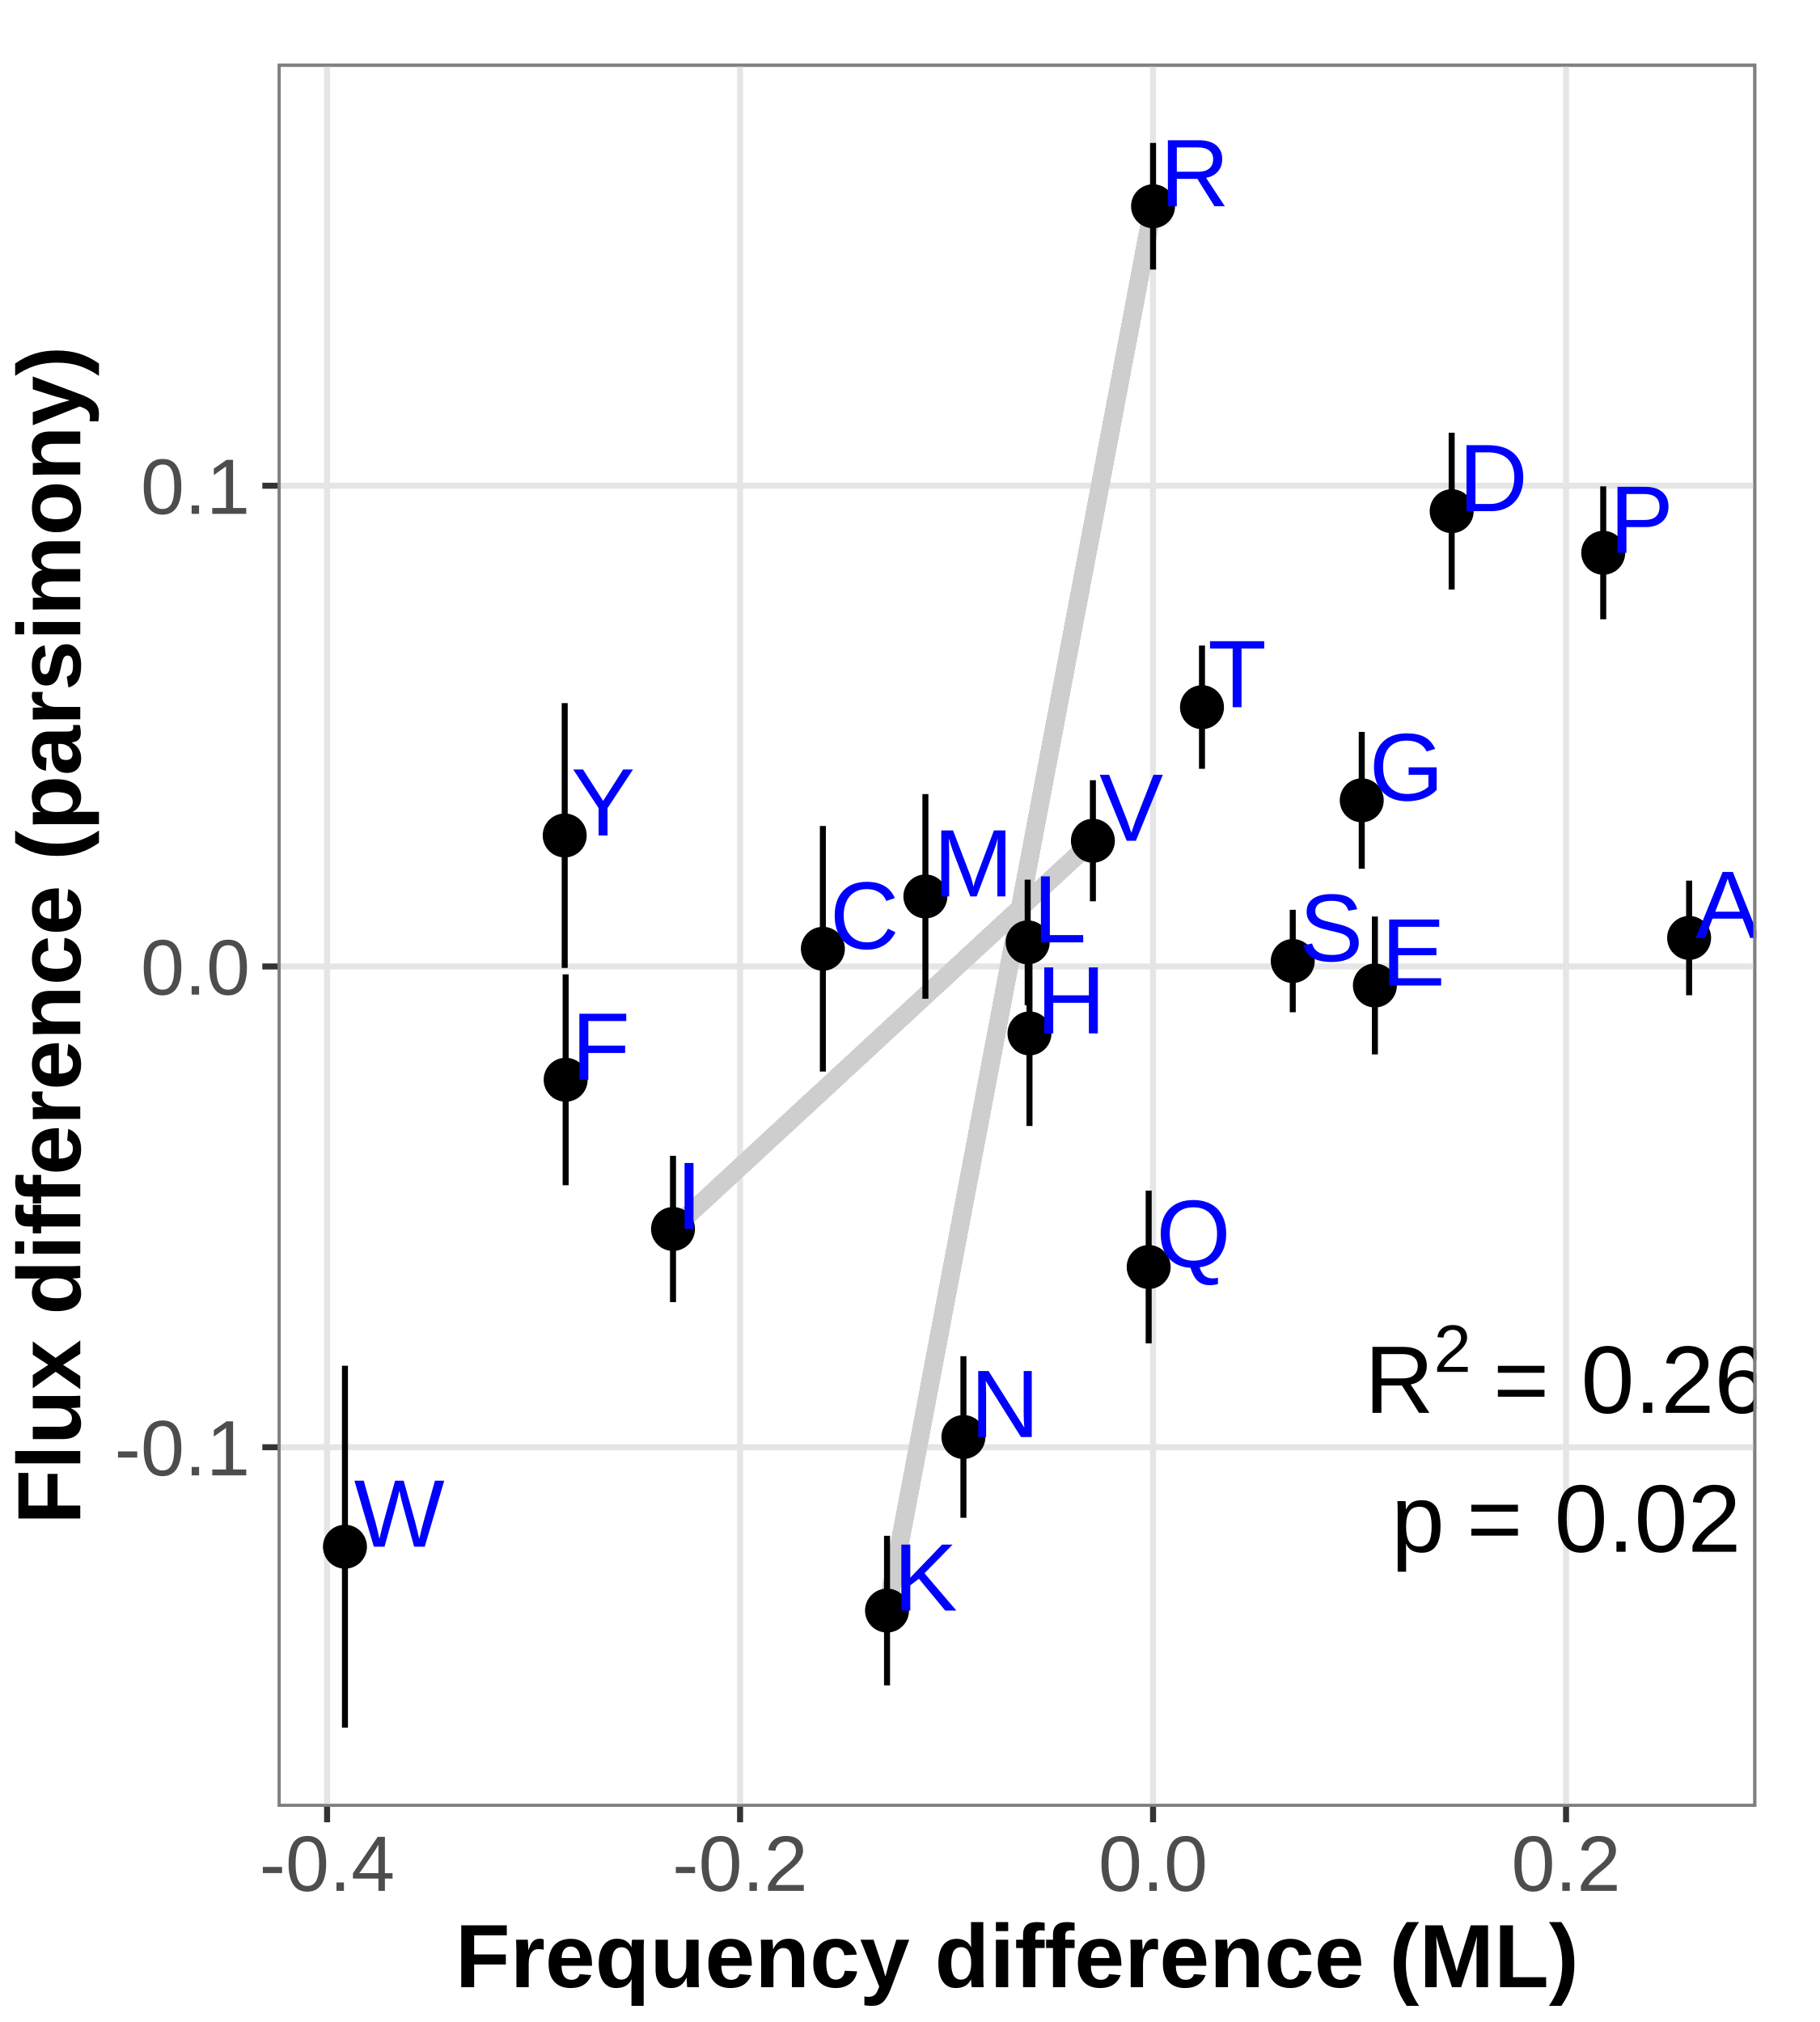
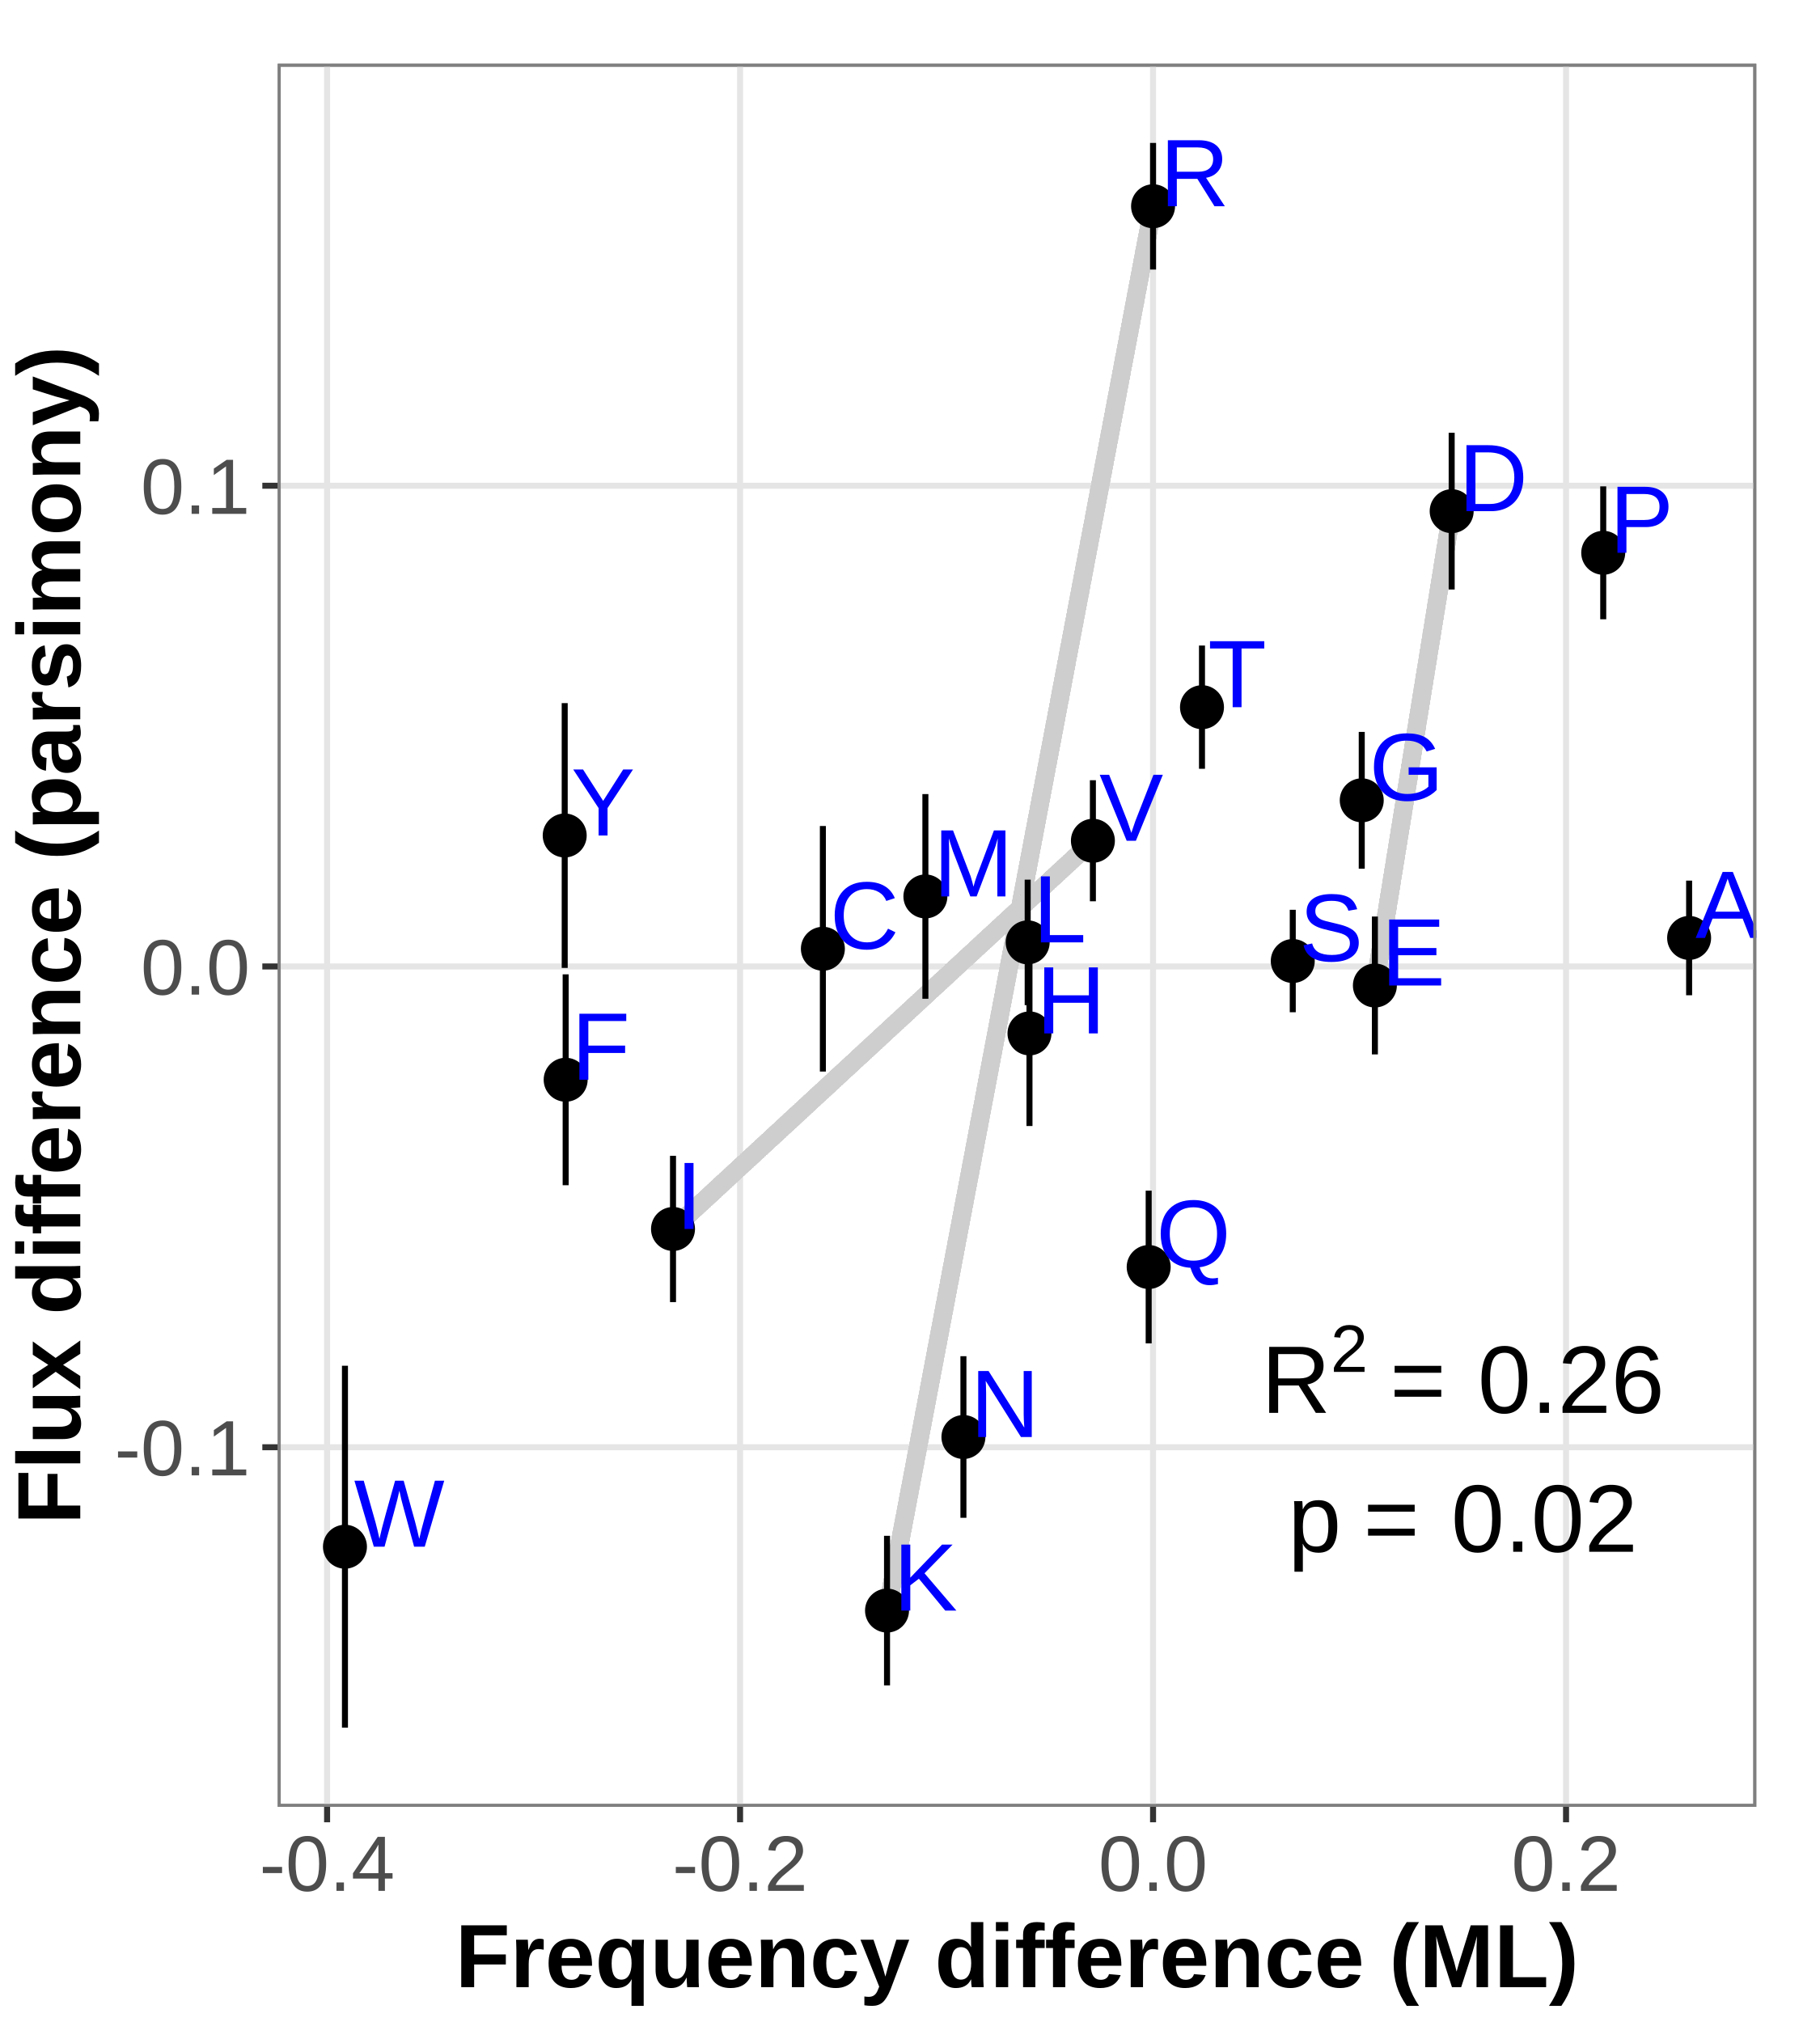
<svg xmlns="http://www.w3.org/2000/svg" class="svglite" width="324.00pt" height="360.00pt" viewBox="0 0 324.00 360.00">
  <defs>
    <style type="text/css">
    .svglite line, .svglite polyline, .svglite polygon, .svglite path, .svglite rect, .svglite circle {
      fill: none;
      stroke: #000000;
      stroke-linecap: round;
      stroke-linejoin: round;
      stroke-miterlimit: 10.00;
    }
    .svglite text {
      white-space: pre;
    }
  </style>
  </defs>
  <rect width="100%" height="100%" style="stroke: none; fill: #FFFFFF;" />
  <defs>
    <clipPath id="cpMC4wMHwzMjQuMDB8MC4wMHwzNjAuMDA=">
      <rect x="0.00" y="0.00" width="324.00" height="360.00" />
    </clipPath>
  </defs>
  <g clip-path="url(#cpMC4wMHwzMjQuMDB8MC4wMHwzNjAuMDA=)">
    <rect x="0.00" y="0.00" width="324.00" height="360.00" style="stroke-width: 1.07; stroke: #FFFFFF; fill: #FFFFFF;" />
  </g>
  <defs>
    <clipPath id="cpNDkuNDR8MzEyLjY2fDExLjM0fDMyMS43MA==">
      <rect x="49.44" y="11.34" width="263.22" height="310.36" />
    </clipPath>
  </defs>
  <g clip-path="url(#cpNDkuNDR8MzEyLjY2fDExLjM0fDMyMS43MA==)">
    <rect x="49.44" y="11.34" width="263.22" height="310.36" style="stroke-width: 1.07; stroke: #7F7F7F; fill: #FFFFFF;" />
    <polyline points="49.44,257.67 312.66,257.67 " style="stroke-width: 1.07; stroke: #E5E5E5; stroke-linecap: butt;" />
    <polyline points="49.44,172.07 312.66,172.07 " style="stroke-width: 1.07; stroke: #E5E5E5; stroke-linecap: butt;" />
    <polyline points="49.44,86.48 312.66,86.48 " style="stroke-width: 1.07; stroke: #E5E5E5; stroke-linecap: butt;" />
    <polyline points="58.23,321.70 58.23,11.34 " style="stroke-width: 1.07; stroke: #E5E5E5; stroke-linecap: butt;" />
    <polyline points="131.75,321.70 131.75,11.34 " style="stroke-width: 1.07; stroke: #E5E5E5; stroke-linecap: butt;" />
    <polyline points="205.27,321.70 205.27,11.34 " style="stroke-width: 1.07; stroke: #E5E5E5; stroke-linecap: butt;" />
    <polyline points="278.79,321.70 278.79,11.34 " style="stroke-width: 1.07; stroke: #E5E5E5; stroke-linecap: butt;" />
    <line x1="157.91" y1="286.75" x2="205.27" y2="36.72" style="stroke-width: 3.20; stroke: #CCCCCC; stroke-opacity: 0.30; stroke-linecap: butt;" />
    <line x1="157.91" y1="286.75" x2="205.27" y2="36.72" style="stroke-width: 3.20; stroke: #CCCCCC; stroke-opacity: 0.30; stroke-linecap: butt;" />
    <line x1="157.91" y1="286.75" x2="205.27" y2="36.72" style="stroke-width: 3.20; stroke: #CCCCCC; stroke-opacity: 0.30; stroke-linecap: butt;" />
    <line x1="157.91" y1="286.75" x2="205.27" y2="36.72" style="stroke-width: 3.20; stroke: #CCCCCC; stroke-opacity: 0.30; stroke-linecap: butt;" />
    <line x1="157.91" y1="286.75" x2="205.27" y2="36.72" style="stroke-width: 3.20; stroke: #CCCCCC; stroke-opacity: 0.30; stroke-linecap: butt;" />
    <line x1="157.91" y1="286.75" x2="205.27" y2="36.72" style="stroke-width: 3.20; stroke: #CCCCCC; stroke-opacity: 0.30; stroke-linecap: butt;" />
    <line x1="157.91" y1="286.75" x2="205.27" y2="36.72" style="stroke-width: 3.20; stroke: #CCCCCC; stroke-opacity: 0.30; stroke-linecap: butt;" />
    <line x1="157.91" y1="286.75" x2="205.27" y2="36.72" style="stroke-width: 3.20; stroke: #CCCCCC; stroke-opacity: 0.30; stroke-linecap: butt;" />
    <line x1="157.91" y1="286.75" x2="205.27" y2="36.72" style="stroke-width: 3.20; stroke: #CCCCCC; stroke-opacity: 0.30; stroke-linecap: butt;" />
    <line x1="157.91" y1="286.75" x2="205.27" y2="36.72" style="stroke-width: 3.20; stroke: #CCCCCC; stroke-opacity: 0.30; stroke-linecap: butt;" />
    <line x1="157.91" y1="286.75" x2="205.27" y2="36.72" style="stroke-width: 3.20; stroke: #CCCCCC; stroke-opacity: 0.30; stroke-linecap: butt;" />
    <line x1="157.91" y1="286.75" x2="205.27" y2="36.72" style="stroke-width: 3.20; stroke: #CCCCCC; stroke-opacity: 0.30; stroke-linecap: butt;" />
    <line x1="157.91" y1="286.75" x2="205.27" y2="36.72" style="stroke-width: 3.20; stroke: #CCCCCC; stroke-opacity: 0.30; stroke-linecap: butt;" />
    <line x1="157.91" y1="286.75" x2="205.27" y2="36.72" style="stroke-width: 3.20; stroke: #CCCCCC; stroke-opacity: 0.30; stroke-linecap: butt;" />
    <line x1="157.91" y1="286.75" x2="205.27" y2="36.72" style="stroke-width: 3.20; stroke: #CCCCCC; stroke-opacity: 0.30; stroke-linecap: butt;" />
    <line x1="157.91" y1="286.75" x2="205.27" y2="36.72" style="stroke-width: 3.20; stroke: #CCCCCC; stroke-opacity: 0.30; stroke-linecap: butt;" />
    <line x1="157.91" y1="286.75" x2="205.27" y2="36.72" style="stroke-width: 3.20; stroke: #CCCCCC; stroke-opacity: 0.30; stroke-linecap: butt;" />
    <line x1="157.91" y1="286.75" x2="205.27" y2="36.72" style="stroke-width: 3.20; stroke: #CCCCCC; stroke-opacity: 0.30; stroke-linecap: butt;" />
    <line x1="157.91" y1="286.75" x2="205.27" y2="36.72" style="stroke-width: 3.20; stroke: #CCCCCC; stroke-opacity: 0.30; stroke-linecap: butt;" />
    <line x1="157.91" y1="286.75" x2="205.27" y2="36.72" style="stroke-width: 3.20; stroke: #CCCCCC; stroke-opacity: 0.30; stroke-linecap: butt;" />
-     <line x1="119.81" y1="218.81" x2="194.56" y2="149.69" style="stroke-width: 3.20; stroke: #CCCCCC; stroke-opacity: 0.30; stroke-linecap: butt;" />
-     <line x1="119.81" y1="218.81" x2="194.56" y2="149.69" style="stroke-width: 3.20; stroke: #CCCCCC; stroke-opacity: 0.30; stroke-linecap: butt;" />
-     <line x1="119.81" y1="218.81" x2="194.56" y2="149.69" style="stroke-width: 3.20; stroke: #CCCCCC; stroke-opacity: 0.30; stroke-linecap: butt;" />
-     <line x1="119.81" y1="218.81" x2="194.56" y2="149.69" style="stroke-width: 3.20; stroke: #CCCCCC; stroke-opacity: 0.30; stroke-linecap: butt;" />
-     <line x1="119.81" y1="218.81" x2="194.56" y2="149.69" style="stroke-width: 3.20; stroke: #CCCCCC; stroke-opacity: 0.30; stroke-linecap: butt;" />
-     <line x1="119.81" y1="218.81" x2="194.56" y2="149.69" style="stroke-width: 3.20; stroke: #CCCCCC; stroke-opacity: 0.30; stroke-linecap: butt;" />
-     <line x1="119.81" y1="218.81" x2="194.56" y2="149.69" style="stroke-width: 3.20; stroke: #CCCCCC; stroke-opacity: 0.30; stroke-linecap: butt;" />
-     <line x1="119.81" y1="218.81" x2="194.56" y2="149.69" style="stroke-width: 3.20; stroke: #CCCCCC; stroke-opacity: 0.30; stroke-linecap: butt;" />
-     <line x1="119.81" y1="218.81" x2="194.56" y2="149.69" style="stroke-width: 3.20; stroke: #CCCCCC; stroke-opacity: 0.30; stroke-linecap: butt;" />
-     <line x1="119.81" y1="218.81" x2="194.56" y2="149.69" style="stroke-width: 3.20; stroke: #CCCCCC; stroke-opacity: 0.30; stroke-linecap: butt;" />
-     <line x1="119.81" y1="218.81" x2="194.56" y2="149.69" style="stroke-width: 3.20; stroke: #CCCCCC; stroke-opacity: 0.30; stroke-linecap: butt;" />
-     <line x1="119.81" y1="218.81" x2="194.56" y2="149.69" style="stroke-width: 3.20; stroke: #CCCCCC; stroke-opacity: 0.30; stroke-linecap: butt;" />
-     <line x1="119.81" y1="218.81" x2="194.56" y2="149.69" style="stroke-width: 3.20; stroke: #CCCCCC; stroke-opacity: 0.30; stroke-linecap: butt;" />
-     <line x1="119.81" y1="218.81" x2="194.56" y2="149.69" style="stroke-width: 3.20; stroke: #CCCCCC; stroke-opacity: 0.30; stroke-linecap: butt;" />
-     <line x1="119.81" y1="218.81" x2="194.56" y2="149.69" style="stroke-width: 3.20; stroke: #CCCCCC; stroke-opacity: 0.30; stroke-linecap: butt;" />
-     <line x1="119.81" y1="218.81" x2="194.56" y2="149.69" style="stroke-width: 3.20; stroke: #CCCCCC; stroke-opacity: 0.30; stroke-linecap: butt;" />
-     <line x1="119.81" y1="218.81" x2="194.56" y2="149.69" style="stroke-width: 3.20; stroke: #CCCCCC; stroke-opacity: 0.30; stroke-linecap: butt;" />
-     <line x1="119.81" y1="218.81" x2="194.56" y2="149.69" style="stroke-width: 3.20; stroke: #CCCCCC; stroke-opacity: 0.30; stroke-linecap: butt;" />
-     <line x1="119.81" y1="218.81" x2="194.56" y2="149.69" style="stroke-width: 3.20; stroke: #CCCCCC; stroke-opacity: 0.30; stroke-linecap: butt;" />
-     <line x1="119.81" y1="218.81" x2="194.56" y2="149.69" style="stroke-width: 3.20; stroke: #CCCCCC; stroke-opacity: 0.30; stroke-linecap: butt;" />
-     <text x="242.92" y="251.55" style="font-size: 17.07px; font-family: &quot;Arial&quot;;" textLength="12.33px" lengthAdjust="spacingAndGlyphs">R</text>
-     <text x="255.25" y="244.25" style="font-size: 11.95px; font-family: &quot;Arial&quot;;" textLength="6.64px" lengthAdjust="spacingAndGlyphs">2</text>
-     <text x="265.83" y="251.55" style="font-size: 17.07px; font-family: &quot;Arial&quot;;" textLength="11.67px" lengthAdjust="spacingAndGlyphs">=</text>
-     <text x="281.45" y="251.55" style="font-size: 17.07px; font-family: &quot;Arial&quot;;" textLength="33.21px" lengthAdjust="spacingAndGlyphs">0.26</text>
-     <text x="247.66" y="276.28" style="font-size: 17.07px; font-family: &quot;Arial&quot;;" textLength="9.49px" lengthAdjust="spacingAndGlyphs">p</text>
-     <text x="261.10" y="276.28" style="font-size: 17.07px; font-family: &quot;Arial&quot;;" textLength="11.67px" lengthAdjust="spacingAndGlyphs">=</text>
-     <text x="276.71" y="276.28" style="font-size: 17.07px; font-family: &quot;Arial&quot;;" textLength="33.21px" lengthAdjust="spacingAndGlyphs">0.02</text>
+     <line x1="258.43" y1="91.01" x2="244.76" y2="175.46" style="stroke-width: 3.20; stroke: #CCCCCC; stroke-opacity: 0.30; stroke-linecap: butt;" />
+     <line x1="258.43" y1="91.01" x2="244.76" y2="175.46" style="stroke-width: 3.20; stroke: #CCCCCC; stroke-opacity: 0.30; stroke-linecap: butt;" />
+     <line x1="258.43" y1="91.01" x2="244.76" y2="175.46" style="stroke-width: 3.20; stroke: #CCCCCC; stroke-opacity: 0.30; stroke-linecap: butt;" />
+     <line x1="258.43" y1="91.01" x2="244.76" y2="175.46" style="stroke-width: 3.20; stroke: #CCCCCC; stroke-opacity: 0.30; stroke-linecap: butt;" />
+     <line x1="258.43" y1="91.01" x2="244.76" y2="175.46" style="stroke-width: 3.20; stroke: #CCCCCC; stroke-opacity: 0.30; stroke-linecap: butt;" />
+     <line x1="258.43" y1="91.01" x2="244.76" y2="175.46" style="stroke-width: 3.20; stroke: #CCCCCC; stroke-opacity: 0.30; stroke-linecap: butt;" />
+     <line x1="258.43" y1="91.01" x2="244.76" y2="175.46" style="stroke-width: 3.20; stroke: #CCCCCC; stroke-opacity: 0.30; stroke-linecap: butt;" />
+     <line x1="258.43" y1="91.01" x2="244.76" y2="175.46" style="stroke-width: 3.20; stroke: #CCCCCC; stroke-opacity: 0.30; stroke-linecap: butt;" />
+     <line x1="258.43" y1="91.01" x2="244.76" y2="175.46" style="stroke-width: 3.20; stroke: #CCCCCC; stroke-opacity: 0.30; stroke-linecap: butt;" />
+     <line x1="258.43" y1="91.01" x2="244.76" y2="175.46" style="stroke-width: 3.20; stroke: #CCCCCC; stroke-opacity: 0.30; stroke-linecap: butt;" />
+     <line x1="258.43" y1="91.01" x2="244.76" y2="175.46" style="stroke-width: 3.20; stroke: #CCCCCC; stroke-opacity: 0.30; stroke-linecap: butt;" />
+     <line x1="258.43" y1="91.01" x2="244.76" y2="175.46" style="stroke-width: 3.20; stroke: #CCCCCC; stroke-opacity: 0.30; stroke-linecap: butt;" />
+     <line x1="258.43" y1="91.01" x2="244.76" y2="175.46" style="stroke-width: 3.20; stroke: #CCCCCC; stroke-opacity: 0.30; stroke-linecap: butt;" />
+     <line x1="258.43" y1="91.01" x2="244.76" y2="175.46" style="stroke-width: 3.20; stroke: #CCCCCC; stroke-opacity: 0.30; stroke-linecap: butt;" />
+     <line x1="258.43" y1="91.01" x2="244.76" y2="175.46" style="stroke-width: 3.20; stroke: #CCCCCC; stroke-opacity: 0.30; stroke-linecap: butt;" />
+     <line x1="258.43" y1="91.01" x2="244.76" y2="175.46" style="stroke-width: 3.20; stroke: #CCCCCC; stroke-opacity: 0.30; stroke-linecap: butt;" />
+     <line x1="258.43" y1="91.01" x2="244.76" y2="175.46" style="stroke-width: 3.20; stroke: #CCCCCC; stroke-opacity: 0.30; stroke-linecap: butt;" />
+     <line x1="258.43" y1="91.01" x2="244.76" y2="175.46" style="stroke-width: 3.20; stroke: #CCCCCC; stroke-opacity: 0.30; stroke-linecap: butt;" />
+     <line x1="258.43" y1="91.01" x2="244.76" y2="175.46" style="stroke-width: 3.20; stroke: #CCCCCC; stroke-opacity: 0.30; stroke-linecap: butt;" />
+     <line x1="258.43" y1="91.01" x2="244.76" y2="175.46" style="stroke-width: 3.20; stroke: #CCCCCC; stroke-opacity: 0.30; stroke-linecap: butt;" />
+     <line x1="119.81" y1="218.81" x2="194.56" y2="149.69" style="stroke-width: 3.20; stroke: #CCCCCC; stroke-opacity: 0.30; stroke-linecap: butt;" />
+     <line x1="119.81" y1="218.81" x2="194.56" y2="149.69" style="stroke-width: 3.20; stroke: #CCCCCC; stroke-opacity: 0.30; stroke-linecap: butt;" />
+     <line x1="119.81" y1="218.81" x2="194.56" y2="149.69" style="stroke-width: 3.20; stroke: #CCCCCC; stroke-opacity: 0.30; stroke-linecap: butt;" />
+     <line x1="119.81" y1="218.81" x2="194.56" y2="149.69" style="stroke-width: 3.20; stroke: #CCCCCC; stroke-opacity: 0.30; stroke-linecap: butt;" />
+     <line x1="119.81" y1="218.81" x2="194.56" y2="149.69" style="stroke-width: 3.20; stroke: #CCCCCC; stroke-opacity: 0.30; stroke-linecap: butt;" />
+     <line x1="119.81" y1="218.81" x2="194.56" y2="149.69" style="stroke-width: 3.20; stroke: #CCCCCC; stroke-opacity: 0.30; stroke-linecap: butt;" />
+     <line x1="119.81" y1="218.81" x2="194.56" y2="149.69" style="stroke-width: 3.20; stroke: #CCCCCC; stroke-opacity: 0.30; stroke-linecap: butt;" />
+     <line x1="119.81" y1="218.81" x2="194.56" y2="149.69" style="stroke-width: 3.20; stroke: #CCCCCC; stroke-opacity: 0.30; stroke-linecap: butt;" />
+     <line x1="119.81" y1="218.81" x2="194.56" y2="149.69" style="stroke-width: 3.20; stroke: #CCCCCC; stroke-opacity: 0.30; stroke-linecap: butt;" />
+     <line x1="119.81" y1="218.81" x2="194.56" y2="149.69" style="stroke-width: 3.20; stroke: #CCCCCC; stroke-opacity: 0.30; stroke-linecap: butt;" />
+     <line x1="119.81" y1="218.81" x2="194.56" y2="149.69" style="stroke-width: 3.20; stroke: #CCCCCC; stroke-opacity: 0.30; stroke-linecap: butt;" />
+     <line x1="119.81" y1="218.81" x2="194.56" y2="149.69" style="stroke-width: 3.20; stroke: #CCCCCC; stroke-opacity: 0.30; stroke-linecap: butt;" />
+     <line x1="119.81" y1="218.81" x2="194.56" y2="149.69" style="stroke-width: 3.20; stroke: #CCCCCC; stroke-opacity: 0.30; stroke-linecap: butt;" />
+     <line x1="119.81" y1="218.81" x2="194.56" y2="149.69" style="stroke-width: 3.20; stroke: #CCCCCC; stroke-opacity: 0.30; stroke-linecap: butt;" />
+     <line x1="119.81" y1="218.81" x2="194.56" y2="149.69" style="stroke-width: 3.20; stroke: #CCCCCC; stroke-opacity: 0.30; stroke-linecap: butt;" />
+     <line x1="119.81" y1="218.81" x2="194.56" y2="149.69" style="stroke-width: 3.20; stroke: #CCCCCC; stroke-opacity: 0.30; stroke-linecap: butt;" />
+     <line x1="119.81" y1="218.81" x2="194.56" y2="149.69" style="stroke-width: 3.20; stroke: #CCCCCC; stroke-opacity: 0.30; stroke-linecap: butt;" />
+     <line x1="119.81" y1="218.81" x2="194.56" y2="149.69" style="stroke-width: 3.20; stroke: #CCCCCC; stroke-opacity: 0.30; stroke-linecap: butt;" />
+     <line x1="119.81" y1="218.81" x2="194.56" y2="149.69" style="stroke-width: 3.20; stroke: #CCCCCC; stroke-opacity: 0.30; stroke-linecap: butt;" />
+     <line x1="119.81" y1="218.81" x2="194.56" y2="149.69" style="stroke-width: 3.20; stroke: #CCCCCC; stroke-opacity: 0.30; stroke-linecap: butt;" />
+     <text x="224.54" y="251.55" style="font-size: 17.07px; font-family: &quot;Arial&quot;;" textLength="12.33px" lengthAdjust="spacingAndGlyphs">R</text>
+     <text x="236.87" y="244.25" style="font-size: 11.95px; font-family: &quot;Arial&quot;;" textLength="6.64px" lengthAdjust="spacingAndGlyphs">2</text>
+     <text x="247.45" y="251.55" style="font-size: 17.07px; font-family: &quot;Arial&quot;;" textLength="11.67px" lengthAdjust="spacingAndGlyphs">=</text>
+     <text x="263.07" y="251.55" style="font-size: 17.07px; font-family: &quot;Arial&quot;;" textLength="33.21px" lengthAdjust="spacingAndGlyphs">0.26</text>
+     <text x="229.28" y="276.28" style="font-size: 17.07px; font-family: &quot;Arial&quot;;" textLength="9.49px" lengthAdjust="spacingAndGlyphs">p</text>
+     <text x="242.72" y="276.28" style="font-size: 17.07px; font-family: &quot;Arial&quot;;" textLength="11.67px" lengthAdjust="spacingAndGlyphs">=</text>
+     <text x="258.33" y="276.28" style="font-size: 17.07px; font-family: &quot;Arial&quot;;" textLength="33.21px" lengthAdjust="spacingAndGlyphs">0.02</text>
    <line x1="300.70" y1="177.20" x2="300.70" y2="156.79" style="stroke-width: 1.07; stroke-linecap: butt;" />
    <line x1="146.49" y1="190.78" x2="146.49" y2="147.06" style="stroke-width: 1.07; stroke-linecap: butt;" />
    <line x1="258.43" y1="104.96" x2="258.43" y2="77.05" style="stroke-width: 1.07; stroke-linecap: butt;" />
    <line x1="244.76" y1="187.73" x2="244.76" y2="163.18" style="stroke-width: 1.07; stroke-linecap: butt;" />
    <line x1="100.70" y1="211.02" x2="100.70" y2="173.47" style="stroke-width: 1.07; stroke-linecap: butt;" />
    <line x1="242.42" y1="154.67" x2="242.42" y2="130.31" style="stroke-width: 1.07; stroke-linecap: butt;" />
    <line x1="183.27" y1="200.48" x2="183.27" y2="167.51" style="stroke-width: 1.07; stroke-linecap: butt;" />
    <line x1="119.81" y1="231.83" x2="119.81" y2="205.79" style="stroke-width: 1.07; stroke-linecap: butt;" />
    <line x1="157.91" y1="300.07" x2="157.91" y2="273.44" style="stroke-width: 1.07; stroke-linecap: butt;" />
    <line x1="182.95" y1="178.96" x2="182.95" y2="156.61" style="stroke-width: 1.07; stroke-linecap: butt;" />
    <line x1="164.74" y1="177.82" x2="164.74" y2="141.38" style="stroke-width: 1.07; stroke-linecap: butt;" />
    <line x1="171.51" y1="270.23" x2="171.51" y2="241.46" style="stroke-width: 1.07; stroke-linecap: butt;" />
    <line x1="285.41" y1="110.26" x2="285.41" y2="86.59" style="stroke-width: 1.07; stroke-linecap: butt;" />
    <line x1="204.49" y1="239.17" x2="204.49" y2="211.99" style="stroke-width: 1.07; stroke-linecap: butt;" />
    <line x1="205.27" y1="47.99" x2="205.27" y2="25.45" style="stroke-width: 1.07; stroke-linecap: butt;" />
    <line x1="230.14" y1="180.22" x2="230.14" y2="161.98" style="stroke-width: 1.07; stroke-linecap: butt;" />
    <line x1="213.98" y1="136.88" x2="213.98" y2="114.93" style="stroke-width: 1.07; stroke-linecap: butt;" />
    <line x1="194.56" y1="160.46" x2="194.56" y2="138.91" style="stroke-width: 1.07; stroke-linecap: butt;" />
    <line x1="61.41" y1="307.59" x2="61.41" y2="243.16" style="stroke-width: 1.07; stroke-linecap: butt;" />
    <line x1="100.53" y1="172.33" x2="100.53" y2="125.18" style="stroke-width: 1.07; stroke-linecap: butt;" />
    <circle cx="300.70" cy="166.99" r="2.84" style="stroke-width: 1.42; fill: #000000;" />
    <circle cx="146.49" cy="168.92" r="2.84" style="stroke-width: 1.42; fill: #000000;" />
    <circle cx="258.43" cy="91.01" r="2.84" style="stroke-width: 1.42; fill: #000000;" />
    <circle cx="244.76" cy="175.46" r="2.84" style="stroke-width: 1.42; fill: #000000;" />
    <circle cx="100.70" cy="192.24" r="2.84" style="stroke-width: 1.42; fill: #000000;" />
    <circle cx="242.42" cy="142.49" r="2.84" style="stroke-width: 1.42; fill: #000000;" />
    <circle cx="183.27" cy="183.99" r="2.84" style="stroke-width: 1.42; fill: #000000;" />
    <circle cx="119.81" cy="218.81" r="2.84" style="stroke-width: 1.42; fill: #000000;" />
    <circle cx="157.91" cy="286.75" r="2.84" style="stroke-width: 1.42; fill: #000000;" />
    <circle cx="182.95" cy="167.78" r="2.84" style="stroke-width: 1.42; fill: #000000;" />
    <circle cx="164.74" cy="159.60" r="2.84" style="stroke-width: 1.42; fill: #000000;" />
    <circle cx="171.51" cy="255.85" r="2.84" style="stroke-width: 1.42; fill: #000000;" />
    <circle cx="285.41" cy="98.42" r="2.84" style="stroke-width: 1.42; fill: #000000;" />
    <circle cx="204.49" cy="225.58" r="2.84" style="stroke-width: 1.42; fill: #000000;" />
    <circle cx="205.27" cy="36.72" r="2.84" style="stroke-width: 1.42; fill: #000000;" />
    <circle cx="230.14" cy="171.10" r="2.84" style="stroke-width: 1.42; fill: #000000;" />
    <circle cx="213.98" cy="125.91" r="2.84" style="stroke-width: 1.42; fill: #000000;" />
    <circle cx="194.56" cy="149.69" r="2.84" style="stroke-width: 1.42; fill: #000000;" />
    <circle cx="61.41" cy="275.38" r="2.84" style="stroke-width: 1.42; fill: #000000;" />
    <circle cx="100.53" cy="148.75" r="2.84" style="stroke-width: 1.42; fill: #000000;" />
    <circle cx="300.70" cy="166.99" r="3.56" style="stroke-width: 0.71; fill: #000000;" />
    <circle cx="146.49" cy="168.92" r="3.56" style="stroke-width: 0.71; fill: #000000;" />
    <circle cx="258.43" cy="91.01" r="3.56" style="stroke-width: 0.71; fill: #000000;" />
    <circle cx="244.76" cy="175.46" r="3.56" style="stroke-width: 0.71; fill: #000000;" />
    <circle cx="100.70" cy="192.24" r="3.56" style="stroke-width: 0.71; fill: #000000;" />
    <circle cx="242.42" cy="142.49" r="3.56" style="stroke-width: 0.71; fill: #000000;" />
    <circle cx="183.27" cy="183.99" r="3.56" style="stroke-width: 0.71; fill: #000000;" />
    <circle cx="119.81" cy="218.81" r="3.56" style="stroke-width: 0.71; fill: #000000;" />
    <circle cx="157.91" cy="286.75" r="3.56" style="stroke-width: 0.71; fill: #000000;" />
    <circle cx="182.95" cy="167.78" r="3.56" style="stroke-width: 0.71; fill: #000000;" />
    <circle cx="164.74" cy="159.60" r="3.56" style="stroke-width: 0.71; fill: #000000;" />
    <circle cx="171.51" cy="255.85" r="3.56" style="stroke-width: 0.71; fill: #000000;" />
    <circle cx="285.41" cy="98.42" r="3.56" style="stroke-width: 0.71; fill: #000000;" />
    <circle cx="204.49" cy="225.58" r="3.56" style="stroke-width: 0.71; fill: #000000;" />
    <circle cx="205.27" cy="36.72" r="3.56" style="stroke-width: 0.71; fill: #000000;" />
    <circle cx="230.14" cy="171.10" r="3.56" style="stroke-width: 0.71; fill: #000000;" />
    <circle cx="213.98" cy="125.91" r="3.56" style="stroke-width: 0.71; fill: #000000;" />
    <circle cx="194.56" cy="149.69" r="3.56" style="stroke-width: 0.71; fill: #000000;" />
    <circle cx="61.41" cy="275.38" r="3.56" style="stroke-width: 0.71; fill: #000000;" />
    <circle cx="100.53" cy="148.75" r="3.56" style="stroke-width: 0.71; fill: #000000;" />
    <text x="301.84" y="166.99" style="font-size: 17.07px;fill: #0000FF; font-family: &quot;Arial&quot;;" textLength="11.38px" lengthAdjust="spacingAndGlyphs">A</text>
    <text x="147.72" y="168.92" style="font-size: 17.07px;fill: #0000FF; font-family: &quot;Arial&quot;;" textLength="12.33px" lengthAdjust="spacingAndGlyphs">C</text>
    <text x="259.66" y="91.01" style="font-size: 17.07px;fill: #0000FF; font-family: &quot;Arial&quot;;" textLength="12.33px" lengthAdjust="spacingAndGlyphs">D</text>
    <text x="245.90" y="175.46" style="font-size: 17.07px;fill: #0000FF; font-family: &quot;Arial&quot;;" textLength="11.38px" lengthAdjust="spacingAndGlyphs">E</text>
    <text x="101.74" y="192.24" style="font-size: 17.07px;fill: #0000FF; font-family: &quot;Arial&quot;;" textLength="10.43px" lengthAdjust="spacingAndGlyphs">F</text>
    <text x="243.74" y="142.49" style="font-size: 17.07px;fill: #0000FF; font-family: &quot;Arial&quot;;" textLength="13.27px" lengthAdjust="spacingAndGlyphs">G</text>
    <text x="184.50" y="183.99" style="font-size: 17.07px;fill: #0000FF; font-family: &quot;Arial&quot;;" textLength="12.33px" lengthAdjust="spacingAndGlyphs">H</text>
    <text x="120.29" y="218.81" style="font-size: 17.07px;fill: #0000FF; font-family: &quot;Arial&quot;;" textLength="4.74px" lengthAdjust="spacingAndGlyphs">I</text>
    <text x="159.05" y="286.75" style="font-size: 17.07px;fill: #0000FF; font-family: &quot;Arial&quot;;" textLength="11.38px" lengthAdjust="spacingAndGlyphs">K</text>
    <text x="183.90" y="167.78" style="font-size: 17.07px;fill: #0000FF; font-family: &quot;Arial&quot;;" textLength="9.49px" lengthAdjust="spacingAndGlyphs">L</text>
    <text x="166.16" y="159.60" style="font-size: 17.07px;fill: #0000FF; font-family: &quot;Arial&quot;;" textLength="14.21px" lengthAdjust="spacingAndGlyphs">M</text>
    <text x="172.74" y="255.85" style="font-size: 17.07px;fill: #0000FF; font-family: &quot;Arial&quot;;" textLength="12.33px" lengthAdjust="spacingAndGlyphs">N</text>
    <text x="286.54" y="98.42" style="font-size: 17.07px;fill: #0000FF; font-family: &quot;Arial&quot;;" textLength="11.38px" lengthAdjust="spacingAndGlyphs">P</text>
    <text x="205.82" y="225.58" style="font-size: 17.07px;fill: #0000FF; font-family: &quot;Arial&quot;;" textLength="13.27px" lengthAdjust="spacingAndGlyphs">Q</text>
    <text x="206.50" y="36.72" style="font-size: 17.07px;fill: #0000FF; font-family: &quot;Arial&quot;;" textLength="12.33px" lengthAdjust="spacingAndGlyphs">R</text>
    <text x="231.28" y="171.10" style="font-size: 17.07px;fill: #0000FF; font-family: &quot;Arial&quot;;" textLength="11.38px" lengthAdjust="spacingAndGlyphs">S</text>
    <text x="215.02" y="125.91" style="font-size: 17.07px;fill: #0000FF; font-family: &quot;Arial&quot;;" textLength="10.43px" lengthAdjust="spacingAndGlyphs">T</text>
    <text x="195.70" y="149.69" style="font-size: 17.07px;fill: #0000FF; font-family: &quot;Arial&quot;;" textLength="11.38px" lengthAdjust="spacingAndGlyphs">V</text>
    <text x="63.02" y="275.38" style="font-size: 17.07px;fill: #0000FF; font-family: &quot;Arial&quot;;" textLength="16.11px" lengthAdjust="spacingAndGlyphs">W</text>
    <text x="101.67" y="148.75" style="font-size: 17.07px;fill: #0000FF; font-family: &quot;Arial&quot;;" textLength="11.38px" lengthAdjust="spacingAndGlyphs">Y</text>
    <rect x="49.44" y="11.34" width="263.22" height="310.36" style="stroke-width: 1.07; stroke: #7F7F7F;" />
  </g>
  <g clip-path="url(#cpMC4wMHwzMjQuMDB8MC4wMHwzNjAuMDA=)">
    <text x="44.51" y="262.68" text-anchor="end" style="font-size: 14.00px;fill: #4D4D4D; font-family: &quot;Arial&quot;;" textLength="24.11px" lengthAdjust="spacingAndGlyphs">-0.1</text>
    <text x="44.51" y="177.08" text-anchor="end" style="font-size: 14.00px;fill: #4D4D4D; font-family: &quot;Arial&quot;;" textLength="19.45px" lengthAdjust="spacingAndGlyphs">0.0</text>
    <text x="44.51" y="91.49" text-anchor="end" style="font-size: 14.00px;fill: #4D4D4D; font-family: &quot;Arial&quot;;" textLength="19.45px" lengthAdjust="spacingAndGlyphs">0.1</text>
    <polyline points="46.70,257.67 49.44,257.67 " style="stroke-width: 1.07; stroke: #333333; stroke-linecap: butt;" />
    <polyline points="46.70,172.07 49.44,172.07 " style="stroke-width: 1.07; stroke: #333333; stroke-linecap: butt;" />
    <polyline points="46.70,86.48 49.44,86.48 " style="stroke-width: 1.07; stroke: #333333; stroke-linecap: butt;" />
    <polyline points="58.23,324.44 58.23,321.70 " style="stroke-width: 1.07; stroke: #333333; stroke-linecap: butt;" />
    <polyline points="131.75,324.44 131.75,321.70 " style="stroke-width: 1.07; stroke: #333333; stroke-linecap: butt;" />
    <polyline points="205.27,324.44 205.27,321.70 " style="stroke-width: 1.07; stroke: #333333; stroke-linecap: butt;" />
    <polyline points="278.79,324.44 278.79,321.70 " style="stroke-width: 1.07; stroke: #333333; stroke-linecap: butt;" />
    <text x="58.23" y="336.66" text-anchor="middle" style="font-size: 14.00px;fill: #4D4D4D; font-family: &quot;Arial&quot;;" textLength="24.11px" lengthAdjust="spacingAndGlyphs">-0.4</text>
    <text x="131.75" y="336.66" text-anchor="middle" style="font-size: 14.00px;fill: #4D4D4D; font-family: &quot;Arial&quot;;" textLength="24.11px" lengthAdjust="spacingAndGlyphs">-0.2</text>
    <text x="205.27" y="336.66" text-anchor="middle" style="font-size: 14.00px;fill: #4D4D4D; font-family: &quot;Arial&quot;;" textLength="19.45px" lengthAdjust="spacingAndGlyphs">0.0</text>
    <text x="278.79" y="336.66" text-anchor="middle" style="font-size: 14.00px;fill: #4D4D4D; font-family: &quot;Arial&quot;;" textLength="19.45px" lengthAdjust="spacingAndGlyphs">0.2</text>
    <text x="181.05" y="353.80" text-anchor="middle" style="font-size: 16.00px; font-weight: bold; font-family: &quot;Arial&quot;;" textLength="200.01px" lengthAdjust="spacingAndGlyphs">Frequency difference (ML)</text>
    <text transform="translate(14.29,166.52) rotate(-90)" text-anchor="middle" style="font-size: 16.00px; font-weight: bold; font-family: &quot;Arial&quot;;" textLength="209.79px" lengthAdjust="spacingAndGlyphs">Flux difference (parsimony)</text>
  </g>
</svg>
